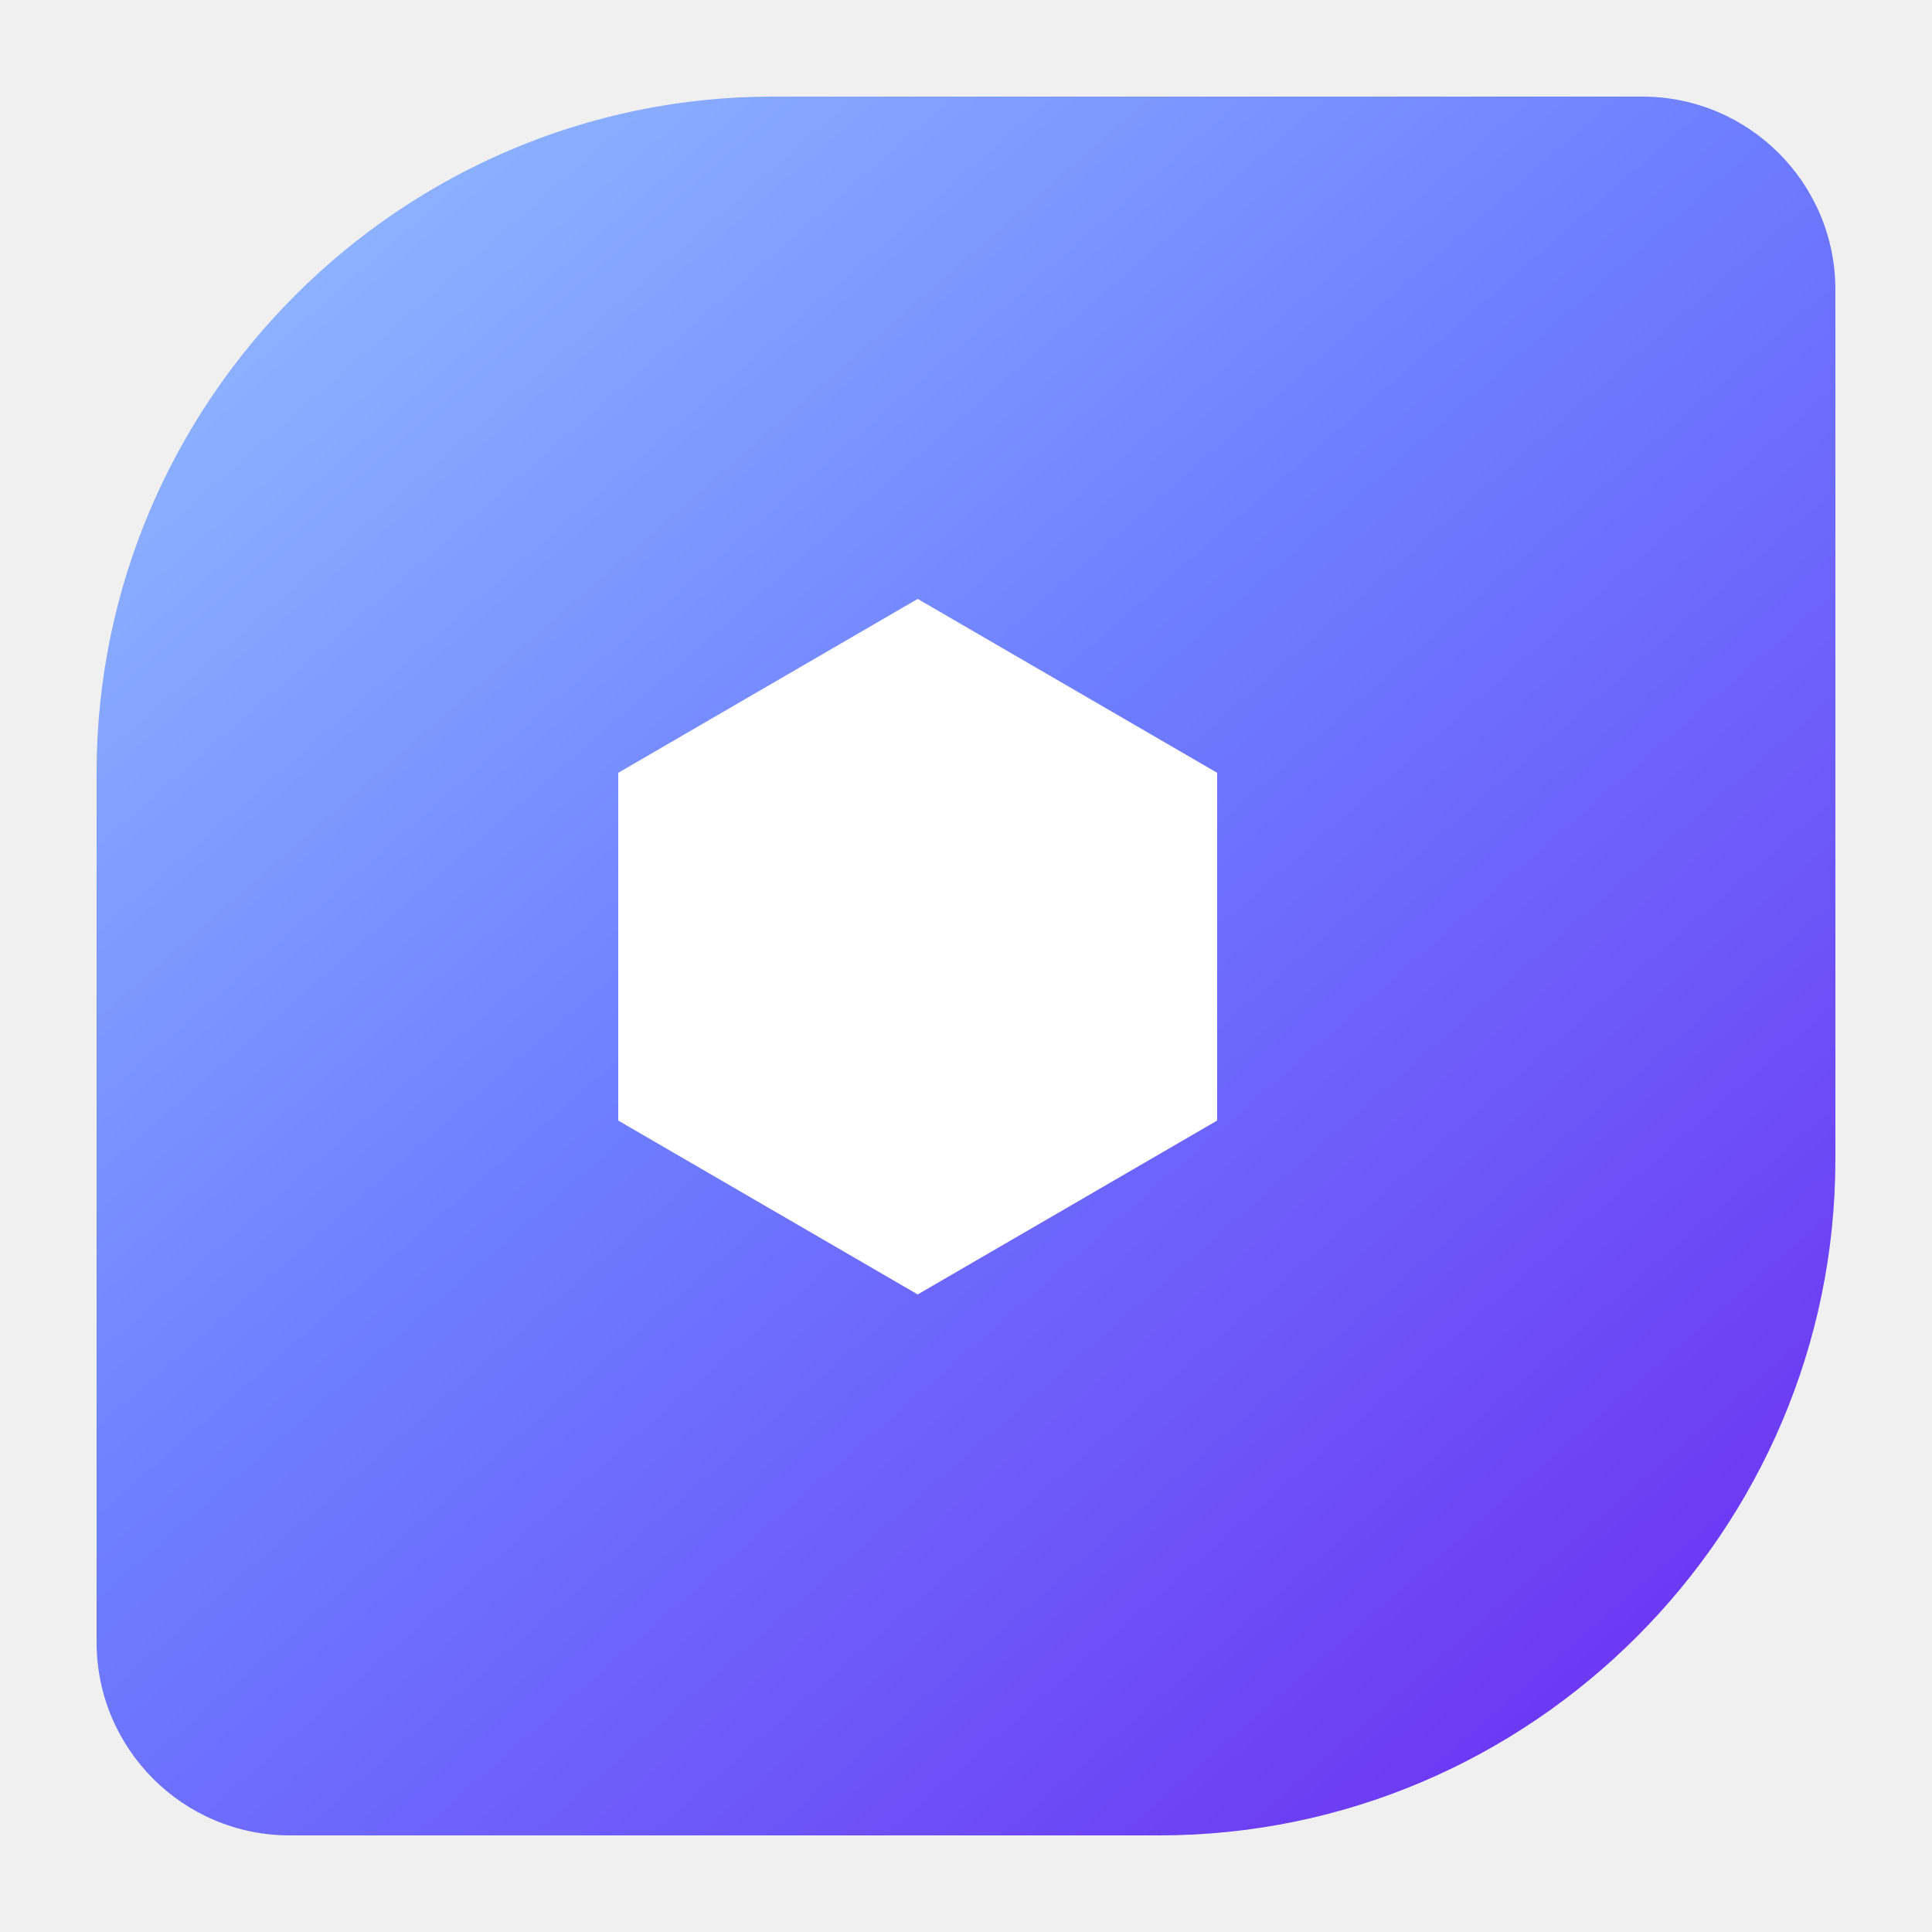
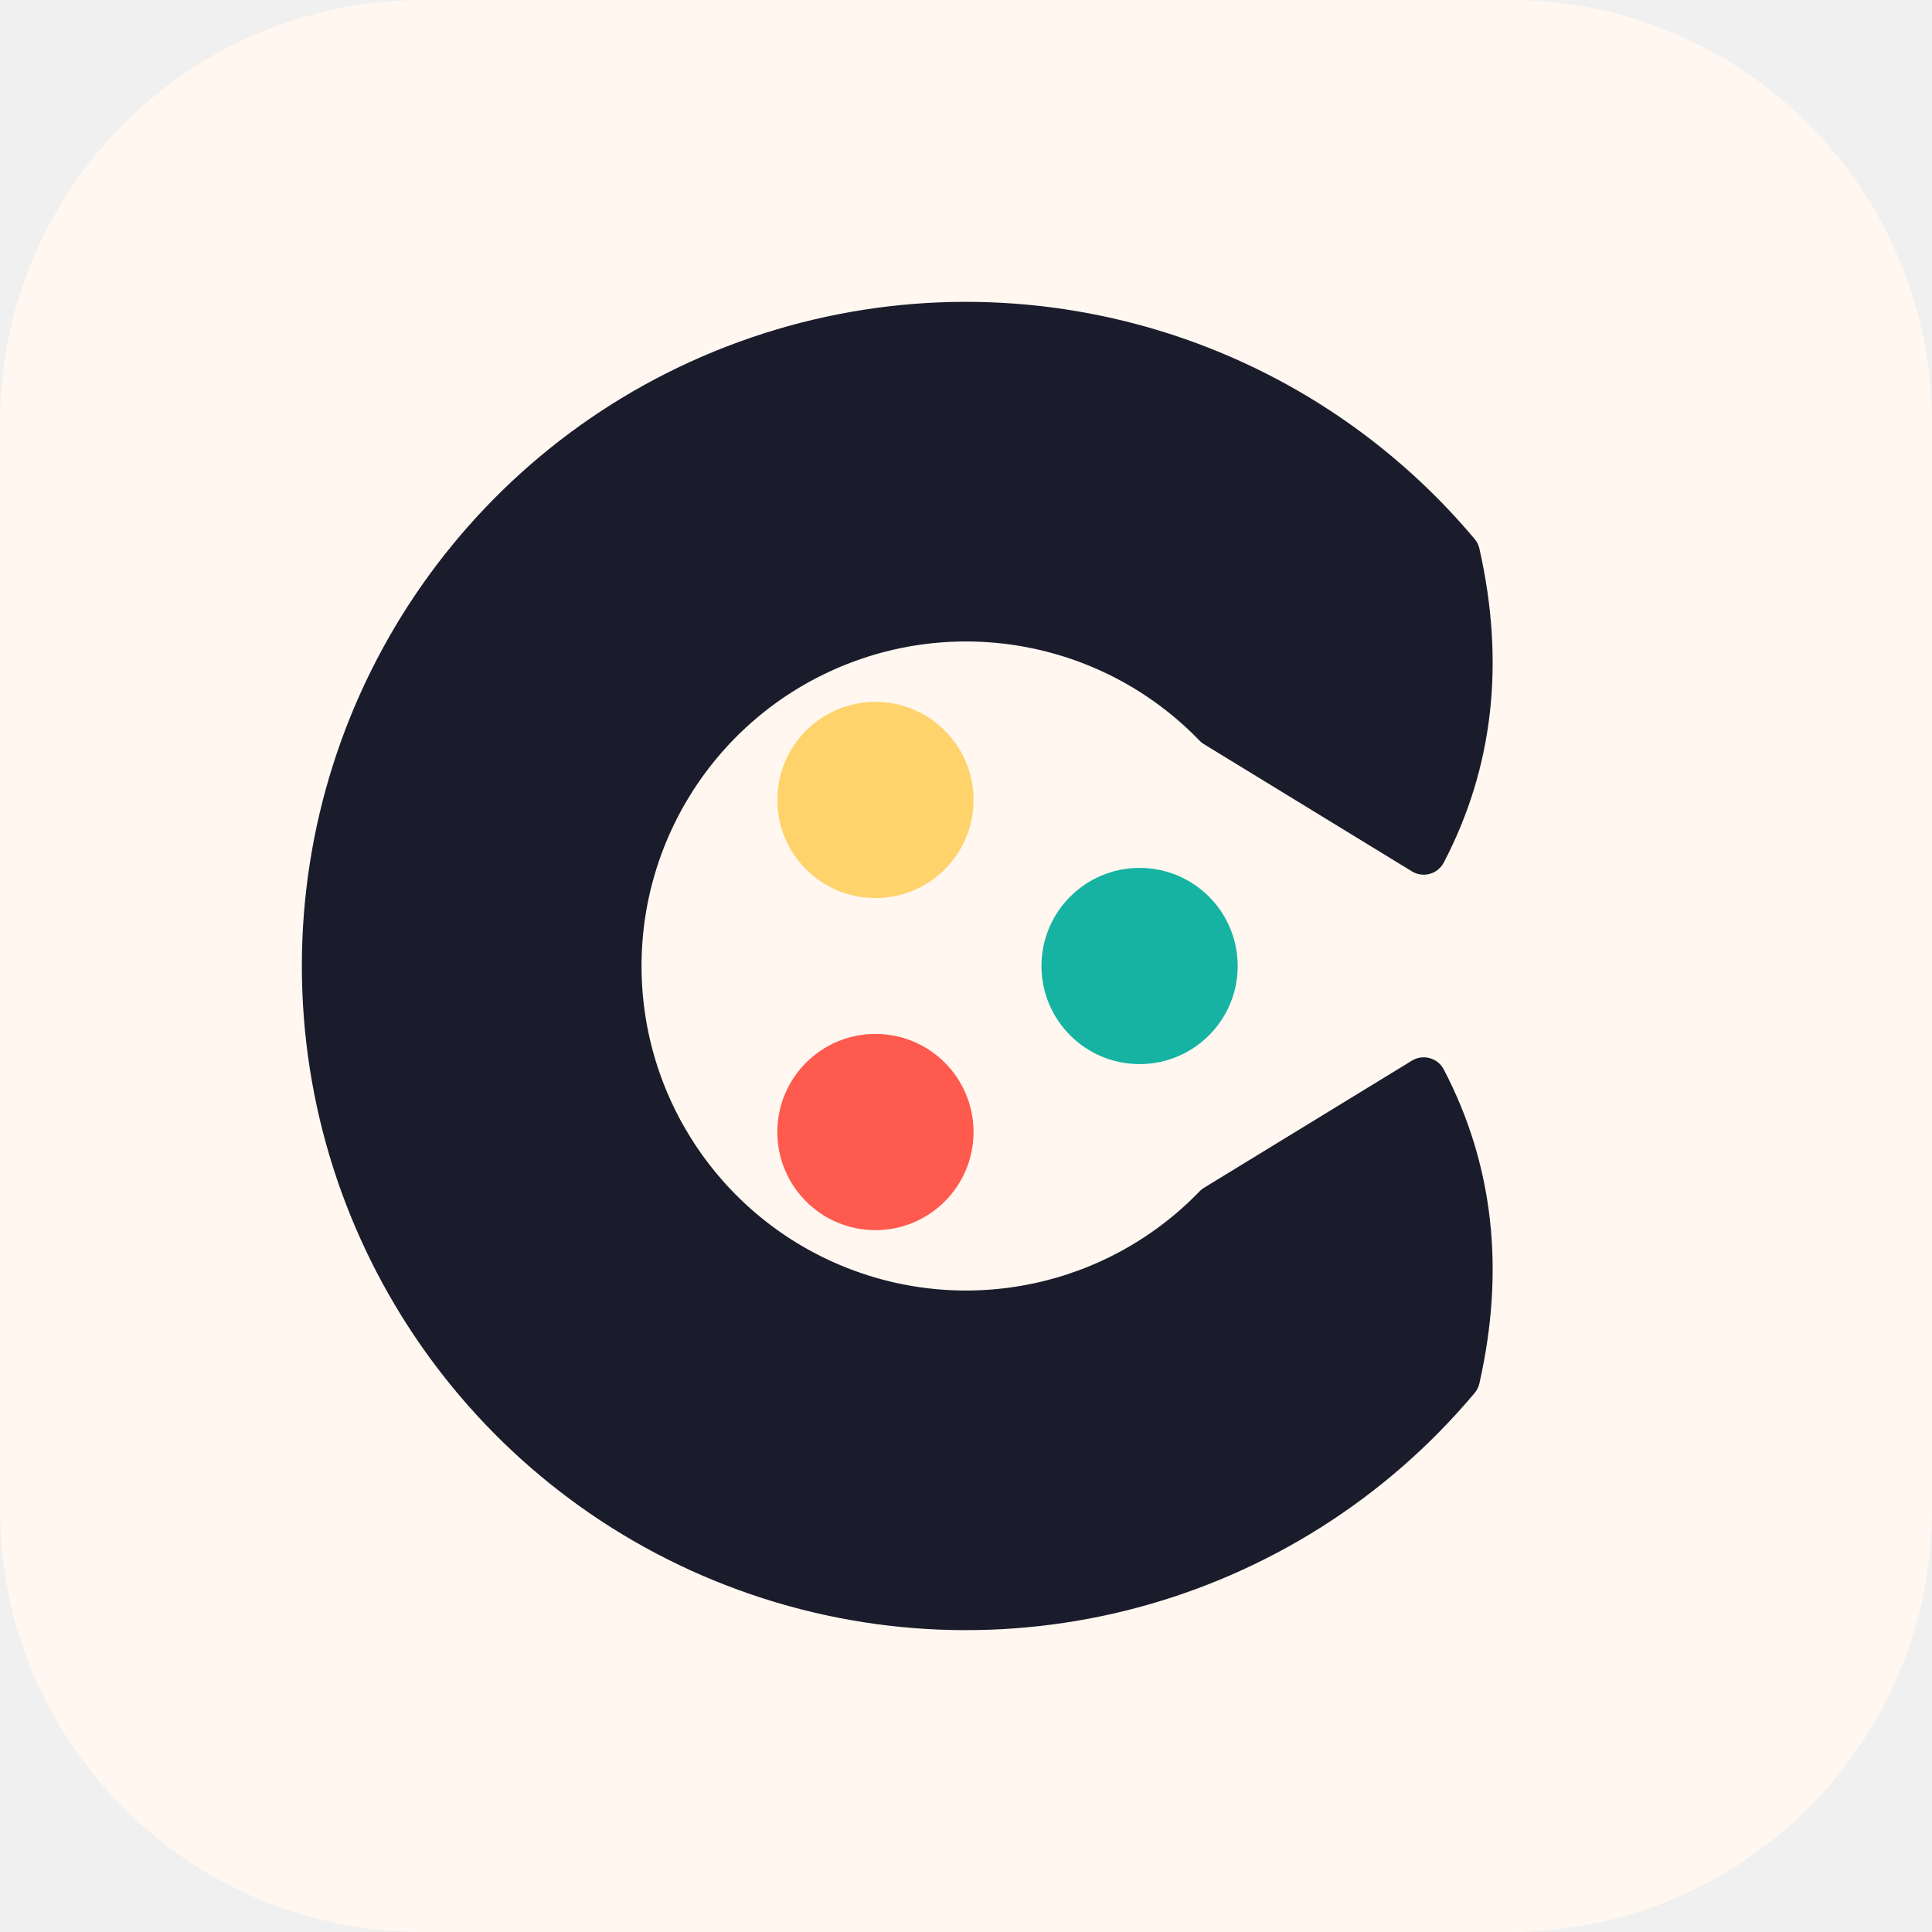
- <svg xmlns="http://www.w3.org/2000/svg" viewBox="0 0 40 40">
-   <defs>
-     <linearGradient id="g" x1="6" y1="4" x2="34" y2="36" gradientUnits="userSpaceOnUse">
-       <stop offset="0" stop-color="#8fb6ff" />
-       <stop offset=".45" stop-color="#6d7dff" />
-       <stop offset="1" stop-color="#6d34f2" />
-     </linearGradient>
-   </defs>
-   <path d="M16 2h18a4 4 0 0 1 4 4v18c0 7.7-6.3 14-14 14H6a4 4 0 0 1-4-4V16C2 8.3 8.3 2 16 2Z" fill="url(#g)" />
-   <path d="M19 12.4l6.2 3.6v7.2L19 26.8l-6.2-3.6V16L19 12.4Z" fill="#fff" />
+ <svg xmlns="http://www.w3.org/2000/svg" viewBox="0 0 512 512">
+   <rect width="512" height="512" rx="112" fill="#FFF7F0" />
+   <path d="M386.2 146.7 A170 170 0 1 0 386.2 365.3 Q396 322 377.3 286.2 L322.2 319.9 A92 92 0 1 1 322.2 192.1 L377.3 225.8 Q396 190 386.2 146.7 Z" fill="#1A1C2B" stroke="#1A1C2B" stroke-width="12" stroke-linejoin="round" />
+   <circle cx="232" cy="212" r="26" fill="#FFD36B" />
+   <circle cx="302" cy="256" r="26" fill="#16B3A3" />
+   <circle cx="232" cy="300" r="26" fill="#FF5A4E" />
</svg>
